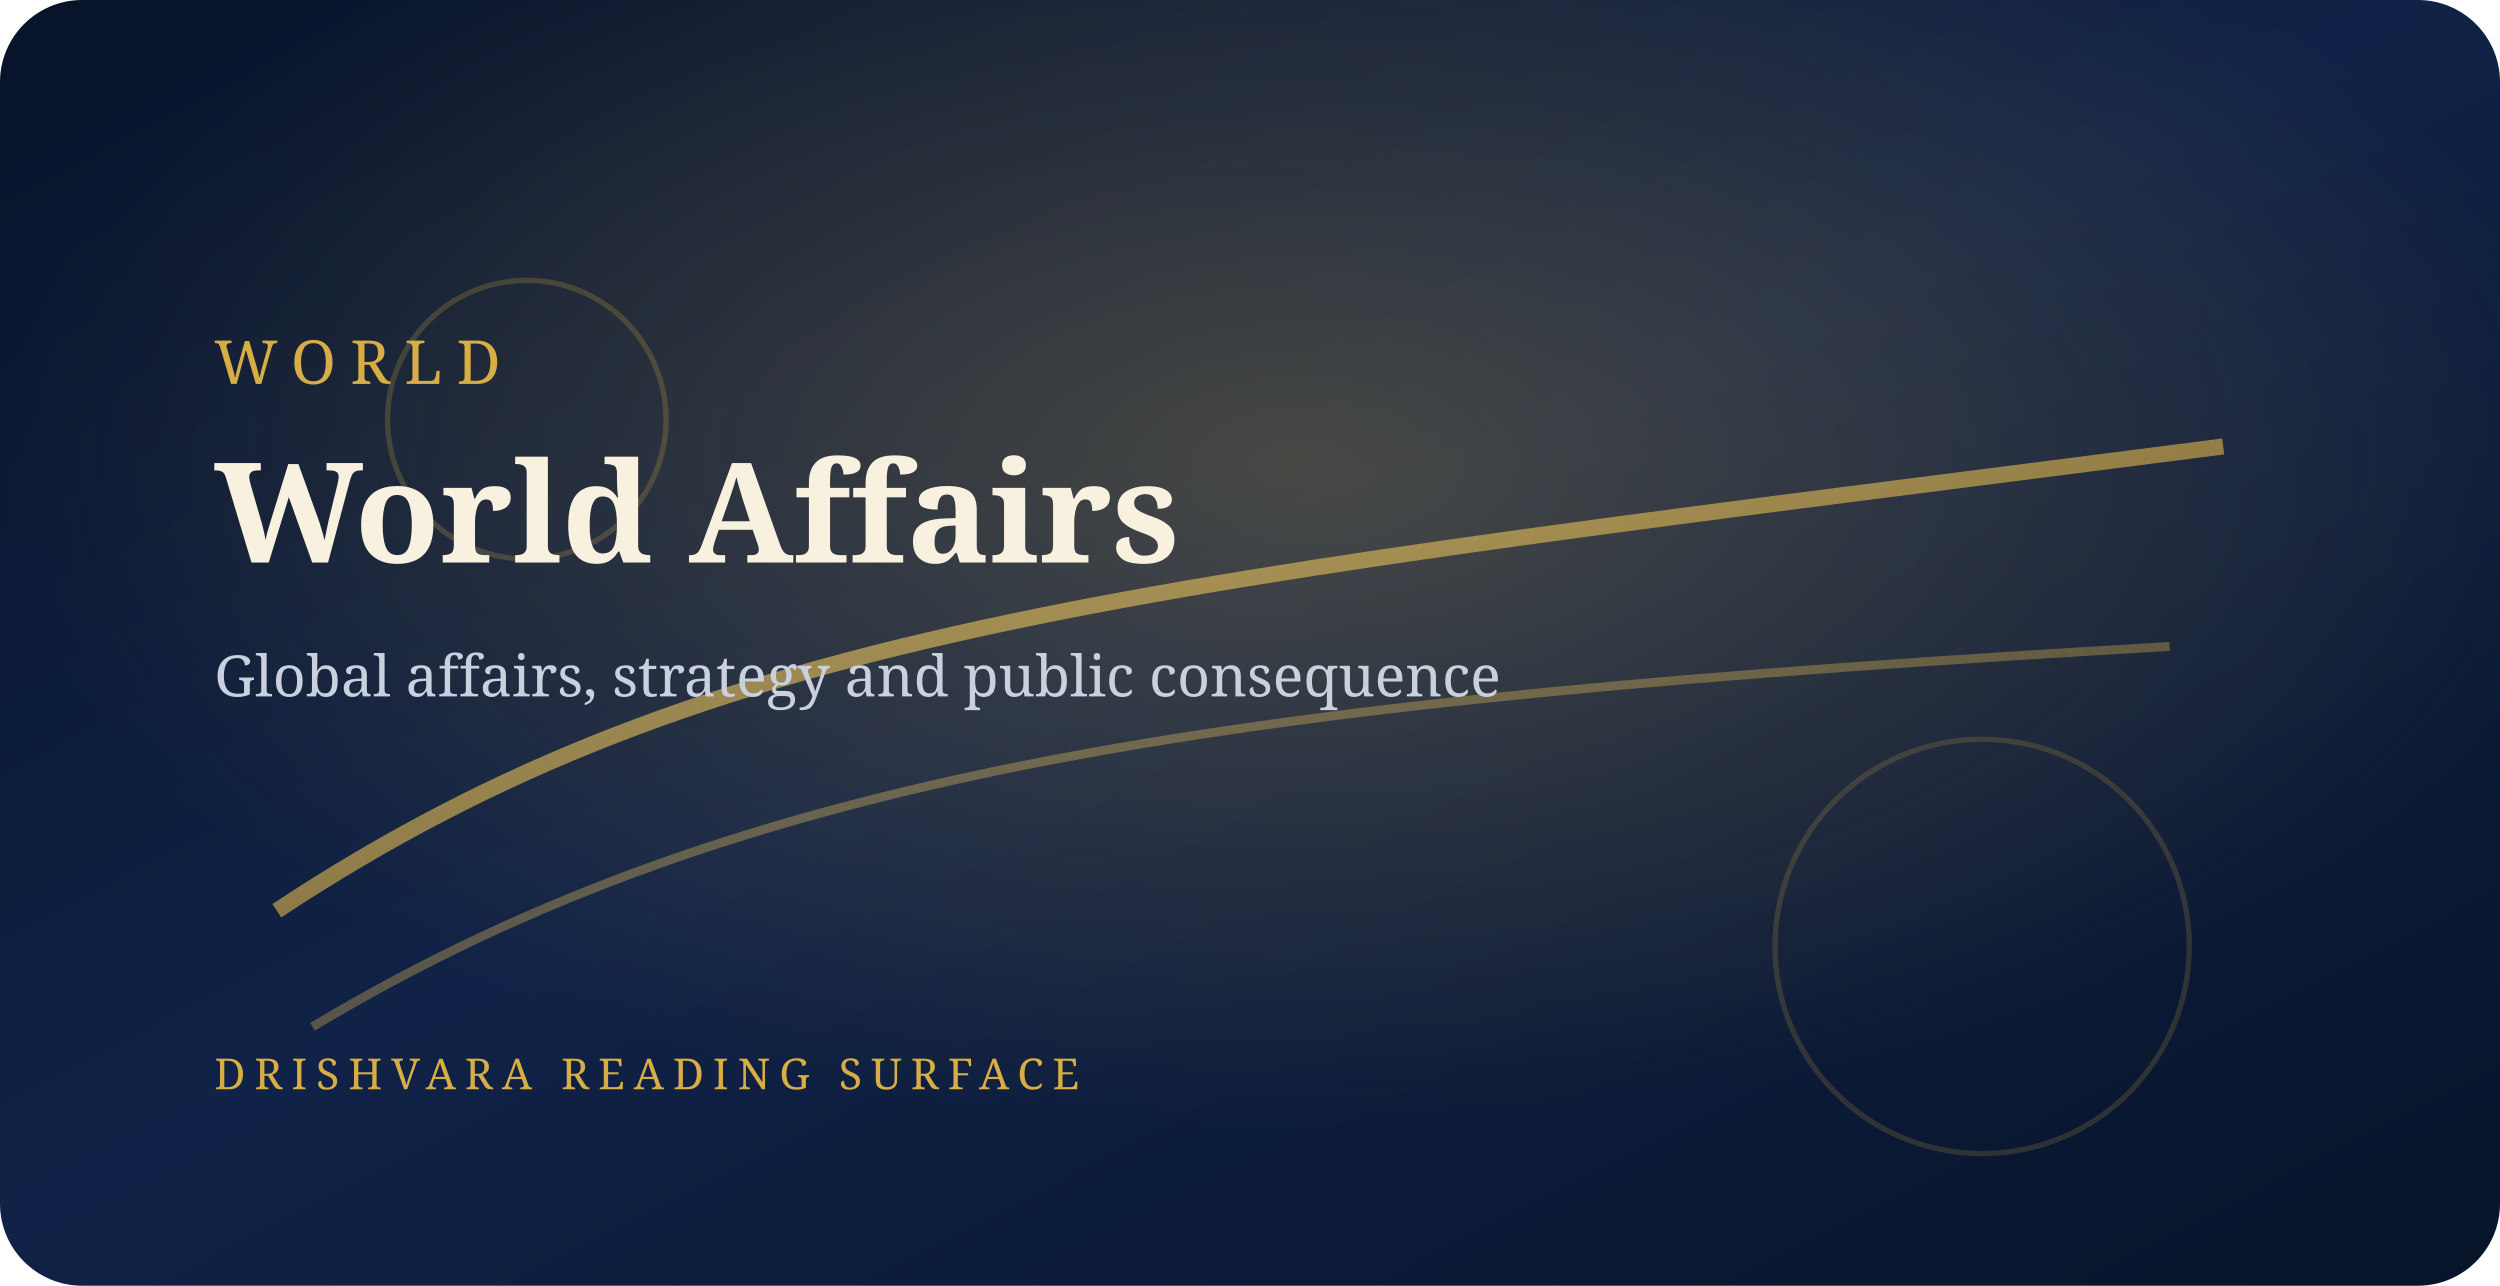
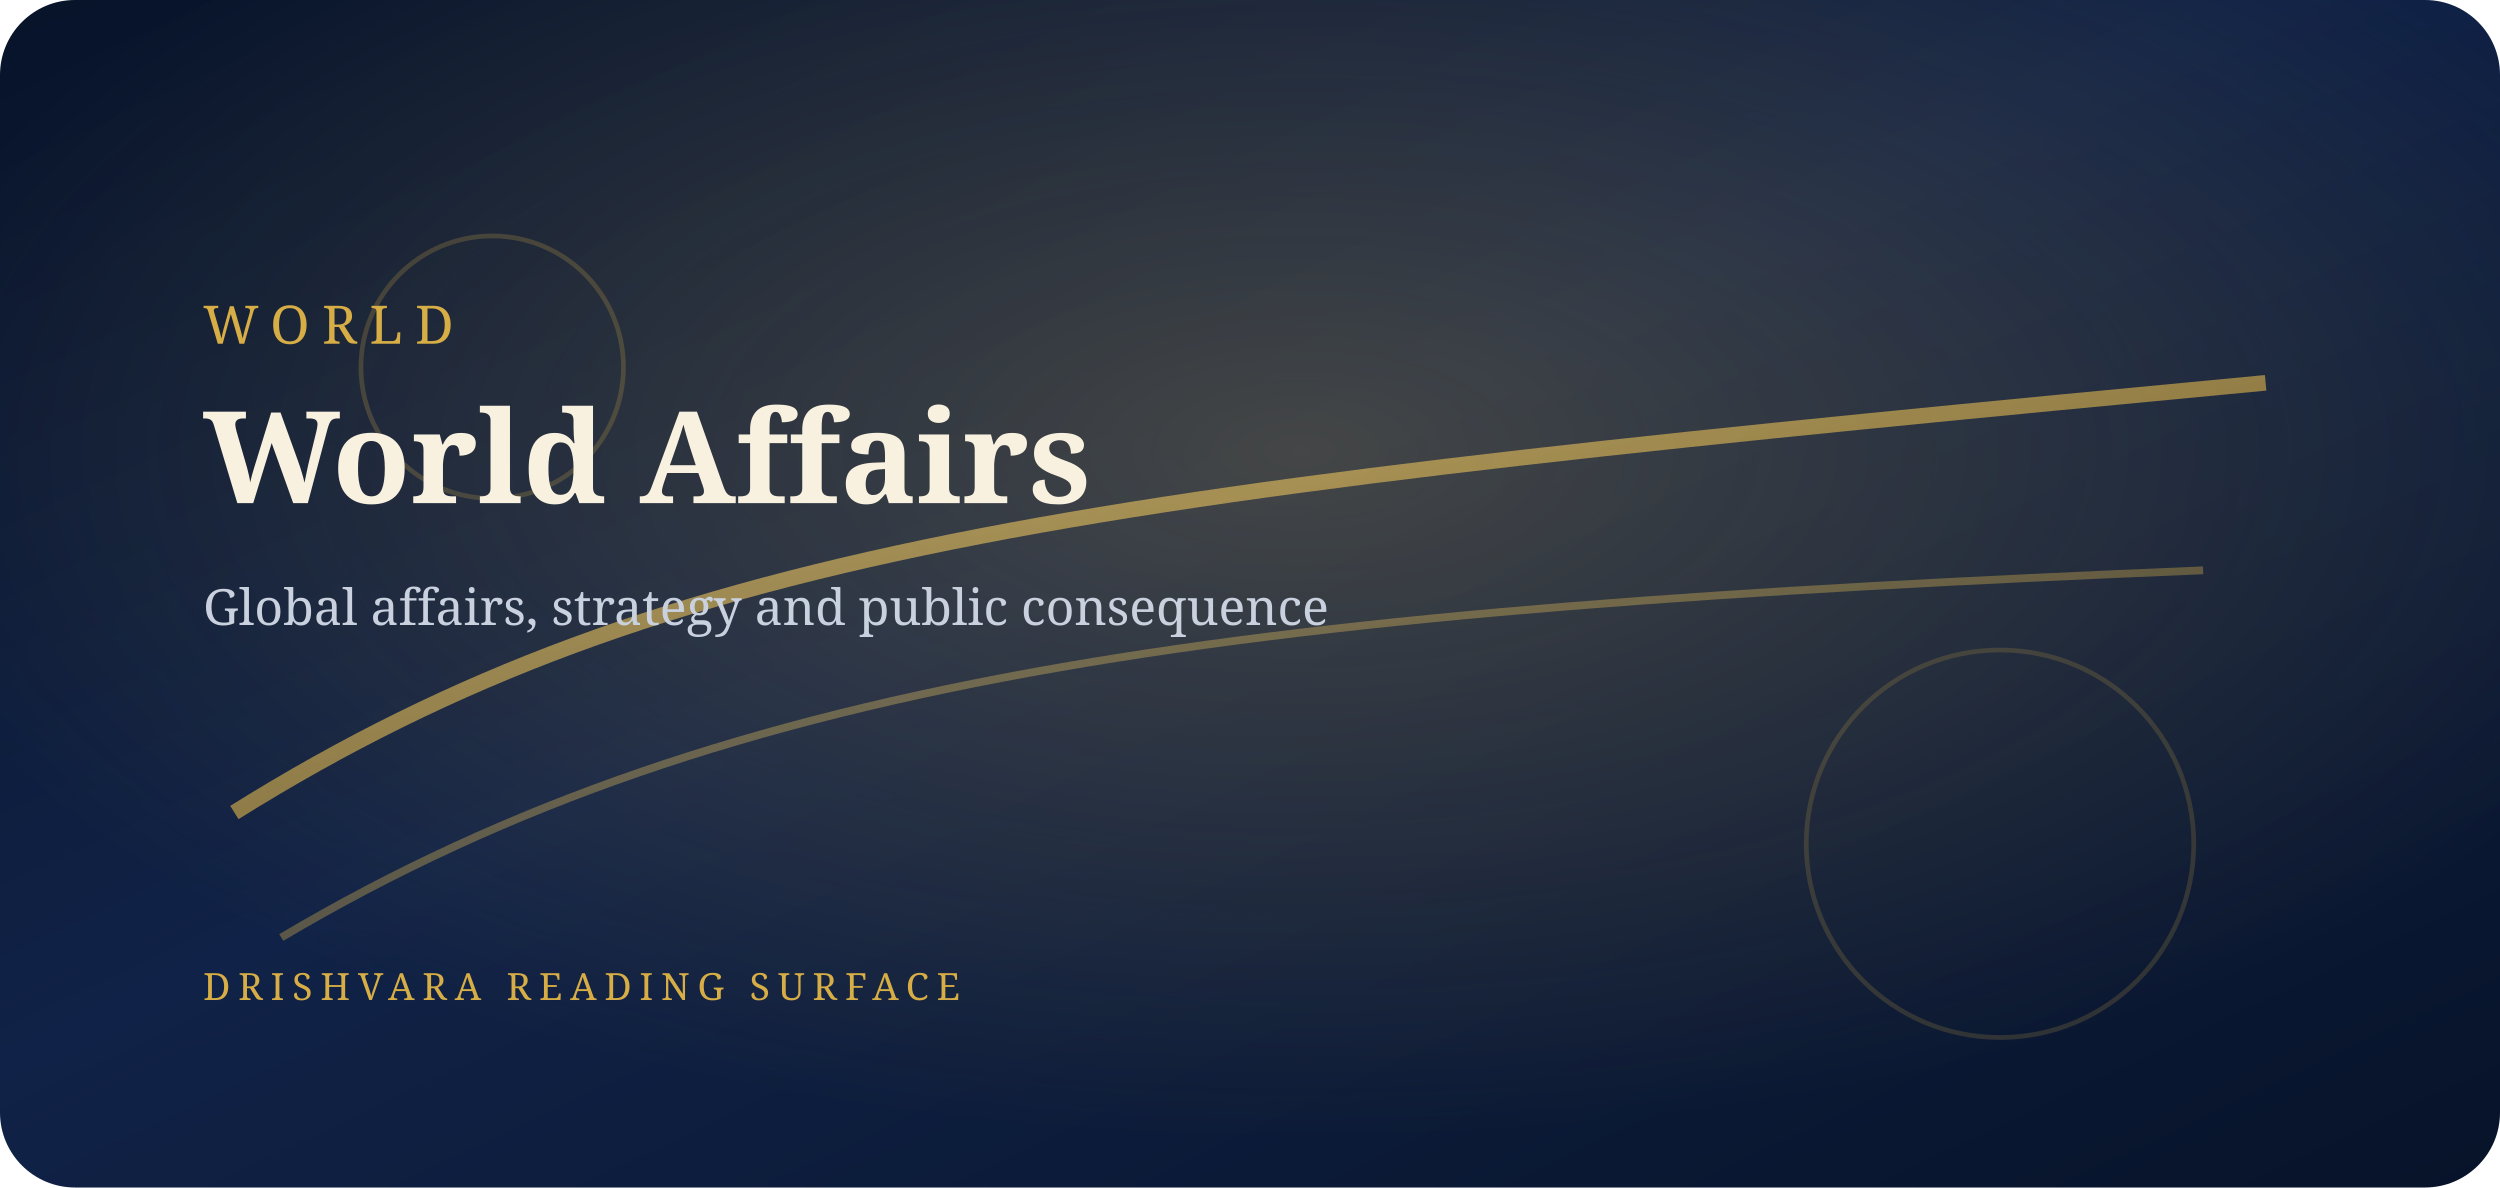
- <svg xmlns="http://www.w3.org/2000/svg" viewBox="0 0 1400 720" role="img" aria-label="World Affairs">
+ <svg xmlns="http://www.w3.org/2000/svg" viewBox="0 0 1600 760" role="img" aria-label="World Affairs">
  <defs>
    <linearGradient id="bg" x1="0" y1="0" x2="1" y2="1">
      <stop offset="0%" stop-color="#071329" />
-       <stop offset="48%" stop-color="#102247" />
+       <stop offset="45%" stop-color="#102247" />
      <stop offset="100%" stop-color="#071329" />
    </linearGradient>
-     <radialGradient id="glow" cx="52%" cy="36%" r="52%">
-       <stop offset="0%" stop-color="#d7ad45" stop-opacity="0.28" />
+     <radialGradient id="glow" cx="52%" cy="38%" r="58%">
+       <stop offset="0%" stop-color="#d7ad45" stop-opacity="0.26" />
      <stop offset="100%" stop-color="#d7ad45" stop-opacity="0" />
    </radialGradient>
    <linearGradient id="gold" x1="0" y1="0" x2="1" y2="1">
      <stop offset="0%" stop-color="#ffe38a" />
      <stop offset="55%" stop-color="#d7ad45" />
      <stop offset="100%" stop-color="#8d6819" />
    </linearGradient>
  </defs>
-   <rect width="1400" height="720" rx="46" fill="url(#bg)" />
-   <rect width="1400" height="720" rx="46" fill="url(#glow)" />
-   <path d="M155 510 C400 348, 640 328, 1245 250" fill="none" stroke="url(#gold)" stroke-width="9" opacity="0.62" />
-   <path d="M175 575 C420 428, 700 392, 1215 362" fill="none" stroke="url(#gold)" stroke-width="5" opacity="0.36" />
-   <circle cx="295" cy="235" r="78" fill="none" stroke="#d7ad45" stroke-width="3" opacity="0.22" />
-   <circle cx="1110" cy="530" r="116" fill="none" stroke="#d7ad45" stroke-width="3" opacity="0.18" />
-   <text x="120" y="215" fill="#d7ad45" font-family="Georgia, serif" font-size="34" letter-spacing="8">WORLD</text>
-   <text x="120" y="315" fill="#f8f1df" font-family="Georgia, serif" font-size="78" font-weight="700">World Affairs</text>
-   <text x="120" y="390" fill="#c9d1df" font-family="Georgia, serif" font-size="32">Global affairs, strategy and public consequence</text>
-   <text x="120" y="610" fill="#d7ad45" font-family="Georgia, serif" font-size="24" letter-spacing="5">DRISHVARA READING SURFACE</text>
+   <rect width="1600" height="760" rx="48" fill="url(#bg)" />
+   <rect width="1600" height="760" rx="48" fill="url(#glow)" />
+   <path d="M150 520 C430 345, 710 315, 1450 245" fill="none" stroke="url(#gold)" stroke-width="10" opacity="0.62" />
+   <path d="M180 600 C470 428, 805 390, 1410 365" fill="none" stroke="url(#gold)" stroke-width="5" opacity="0.36" />
+   <circle cx="315" cy="235" r="84" fill="none" stroke="#d7ad45" stroke-width="3" opacity="0.22" />
+   <circle cx="1280" cy="540" r="124" fill="none" stroke="#d7ad45" stroke-width="3" opacity="0.18" />
+   <text x="130" y="220" fill="#d7ad45" font-family="Georgia, serif" font-size="34" letter-spacing="8">WORLD</text>
+   <text x="130" y="322" fill="#f8f1df" font-family="Georgia, serif" font-size="82" font-weight="700">World Affairs</text>
+   <text x="130" y="400" fill="#c9d1df" font-family="Georgia, serif" font-size="32">Global affairs, strategy and public consequence</text>
+   <text x="130" y="640" fill="#d7ad45" font-family="Georgia, serif" font-size="24" letter-spacing="5">DRISHVARA READING SURFACE</text>
</svg>
